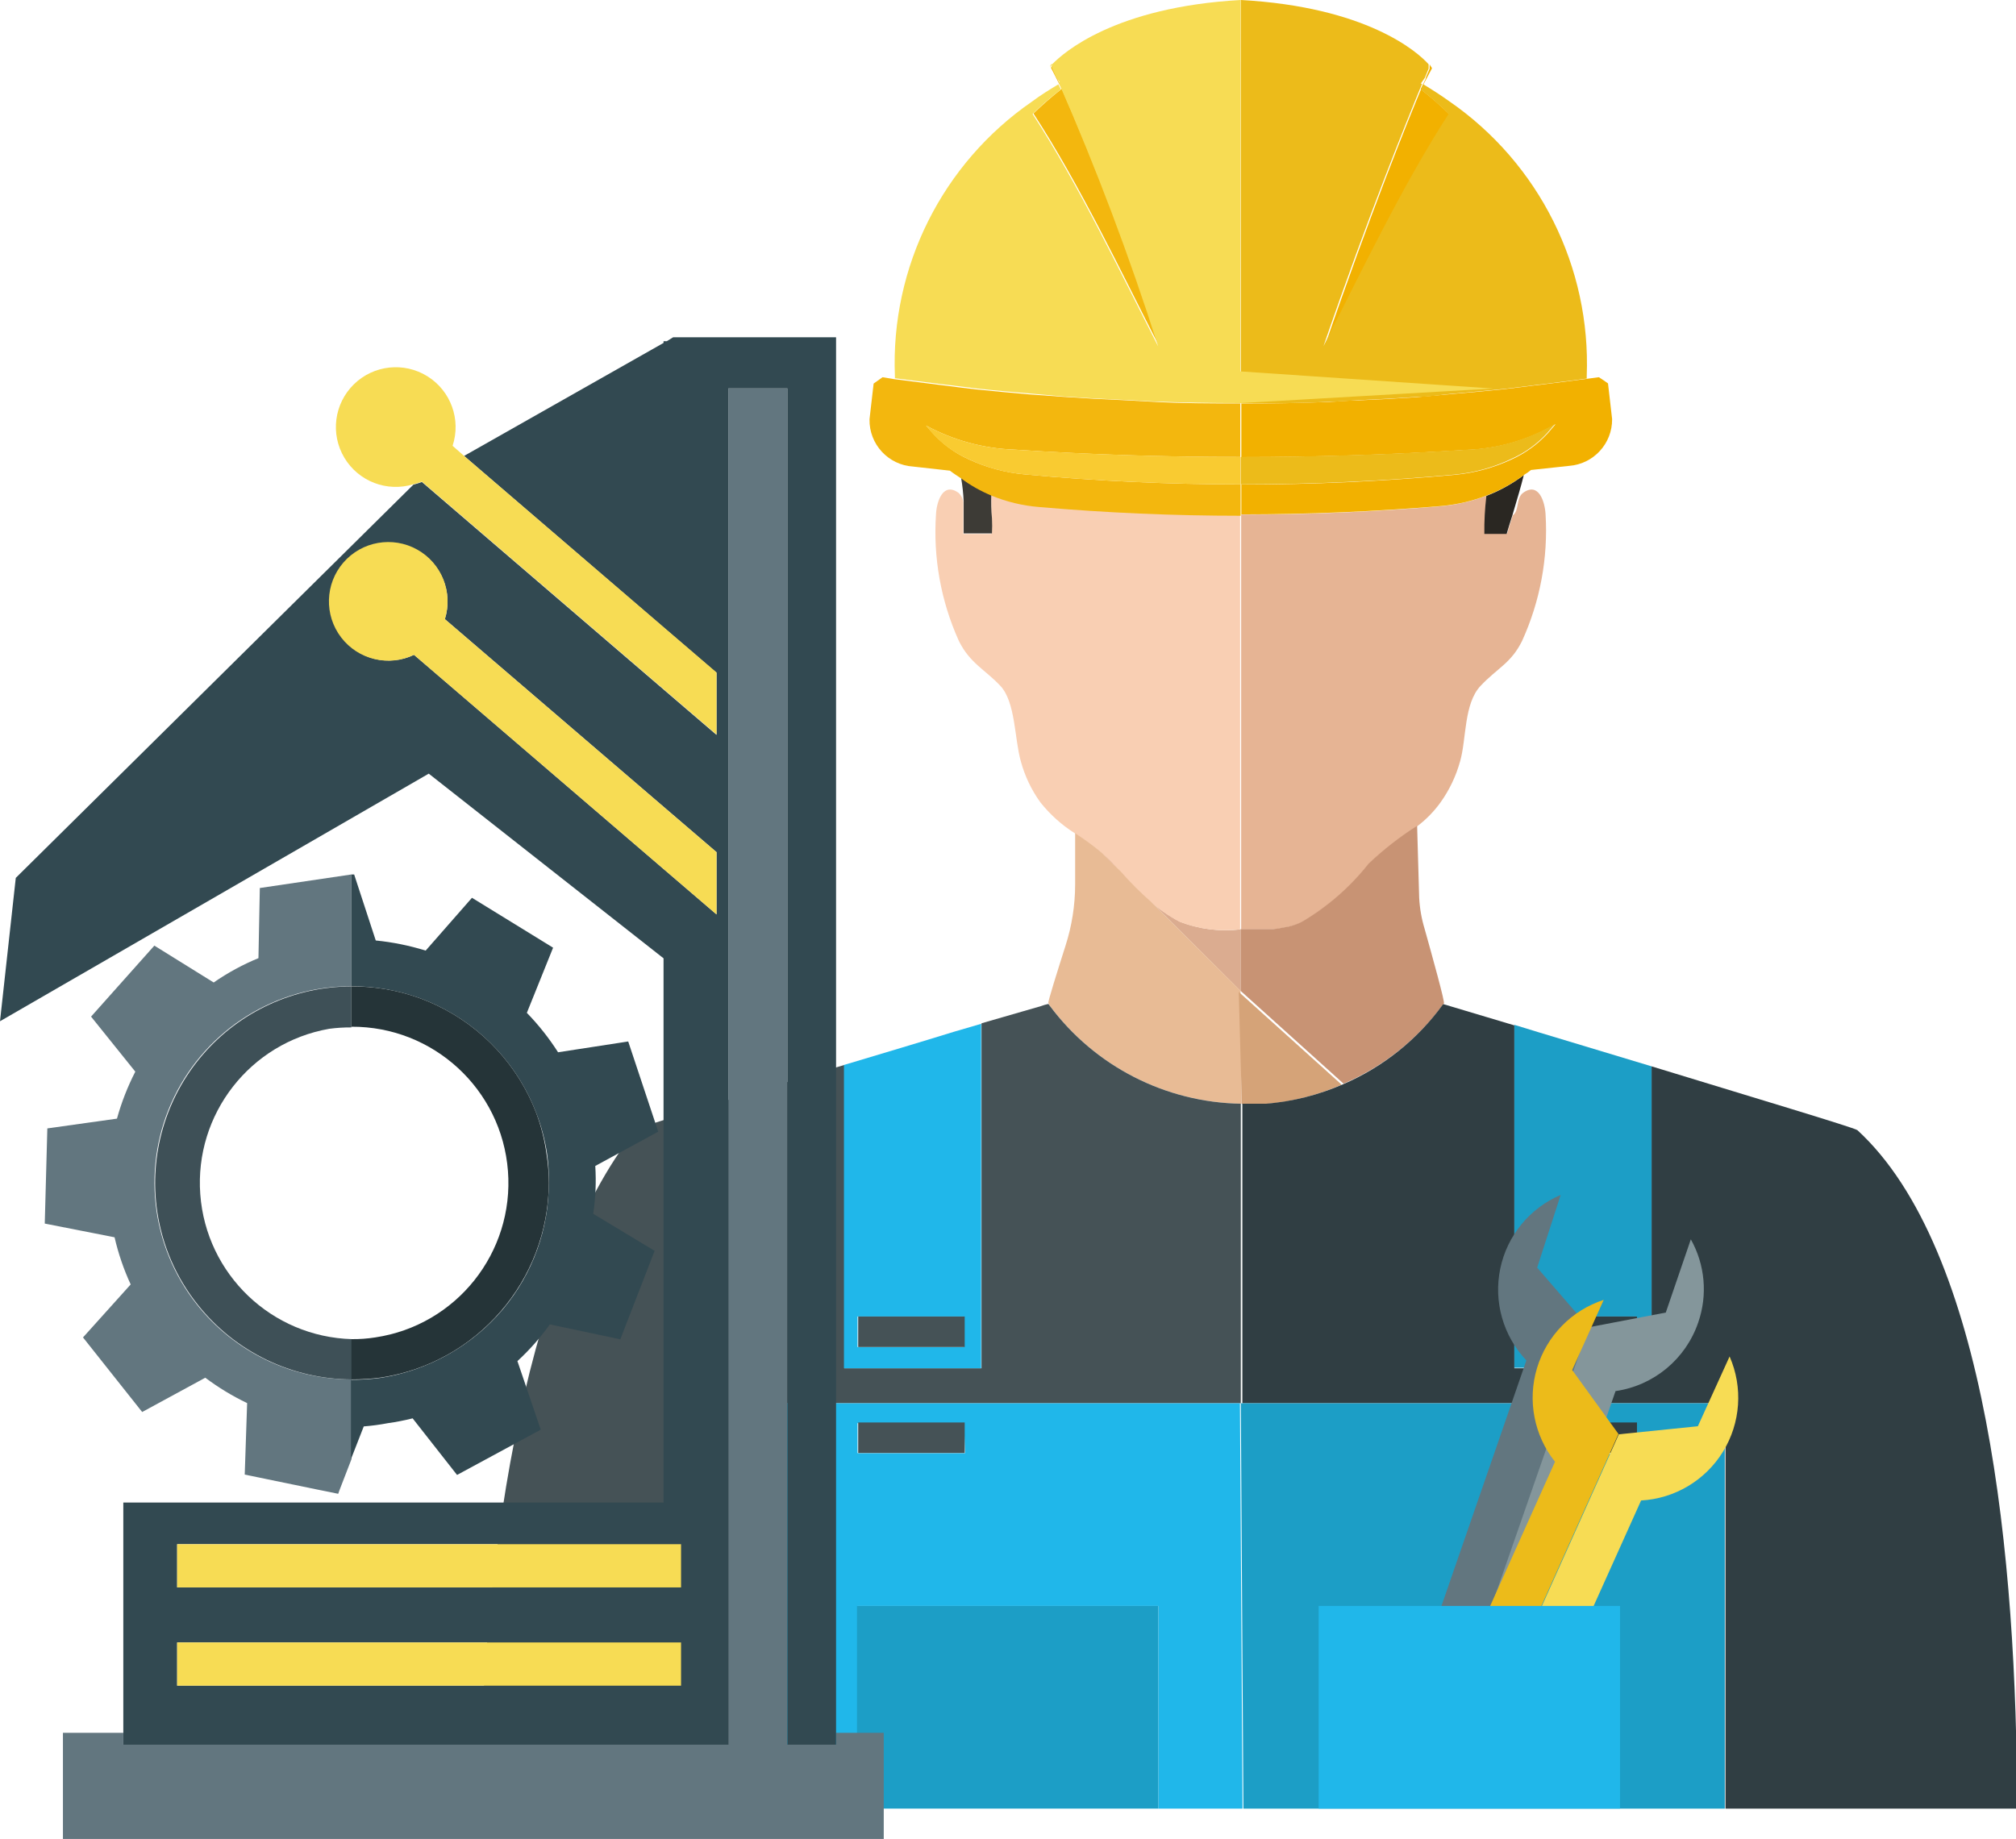
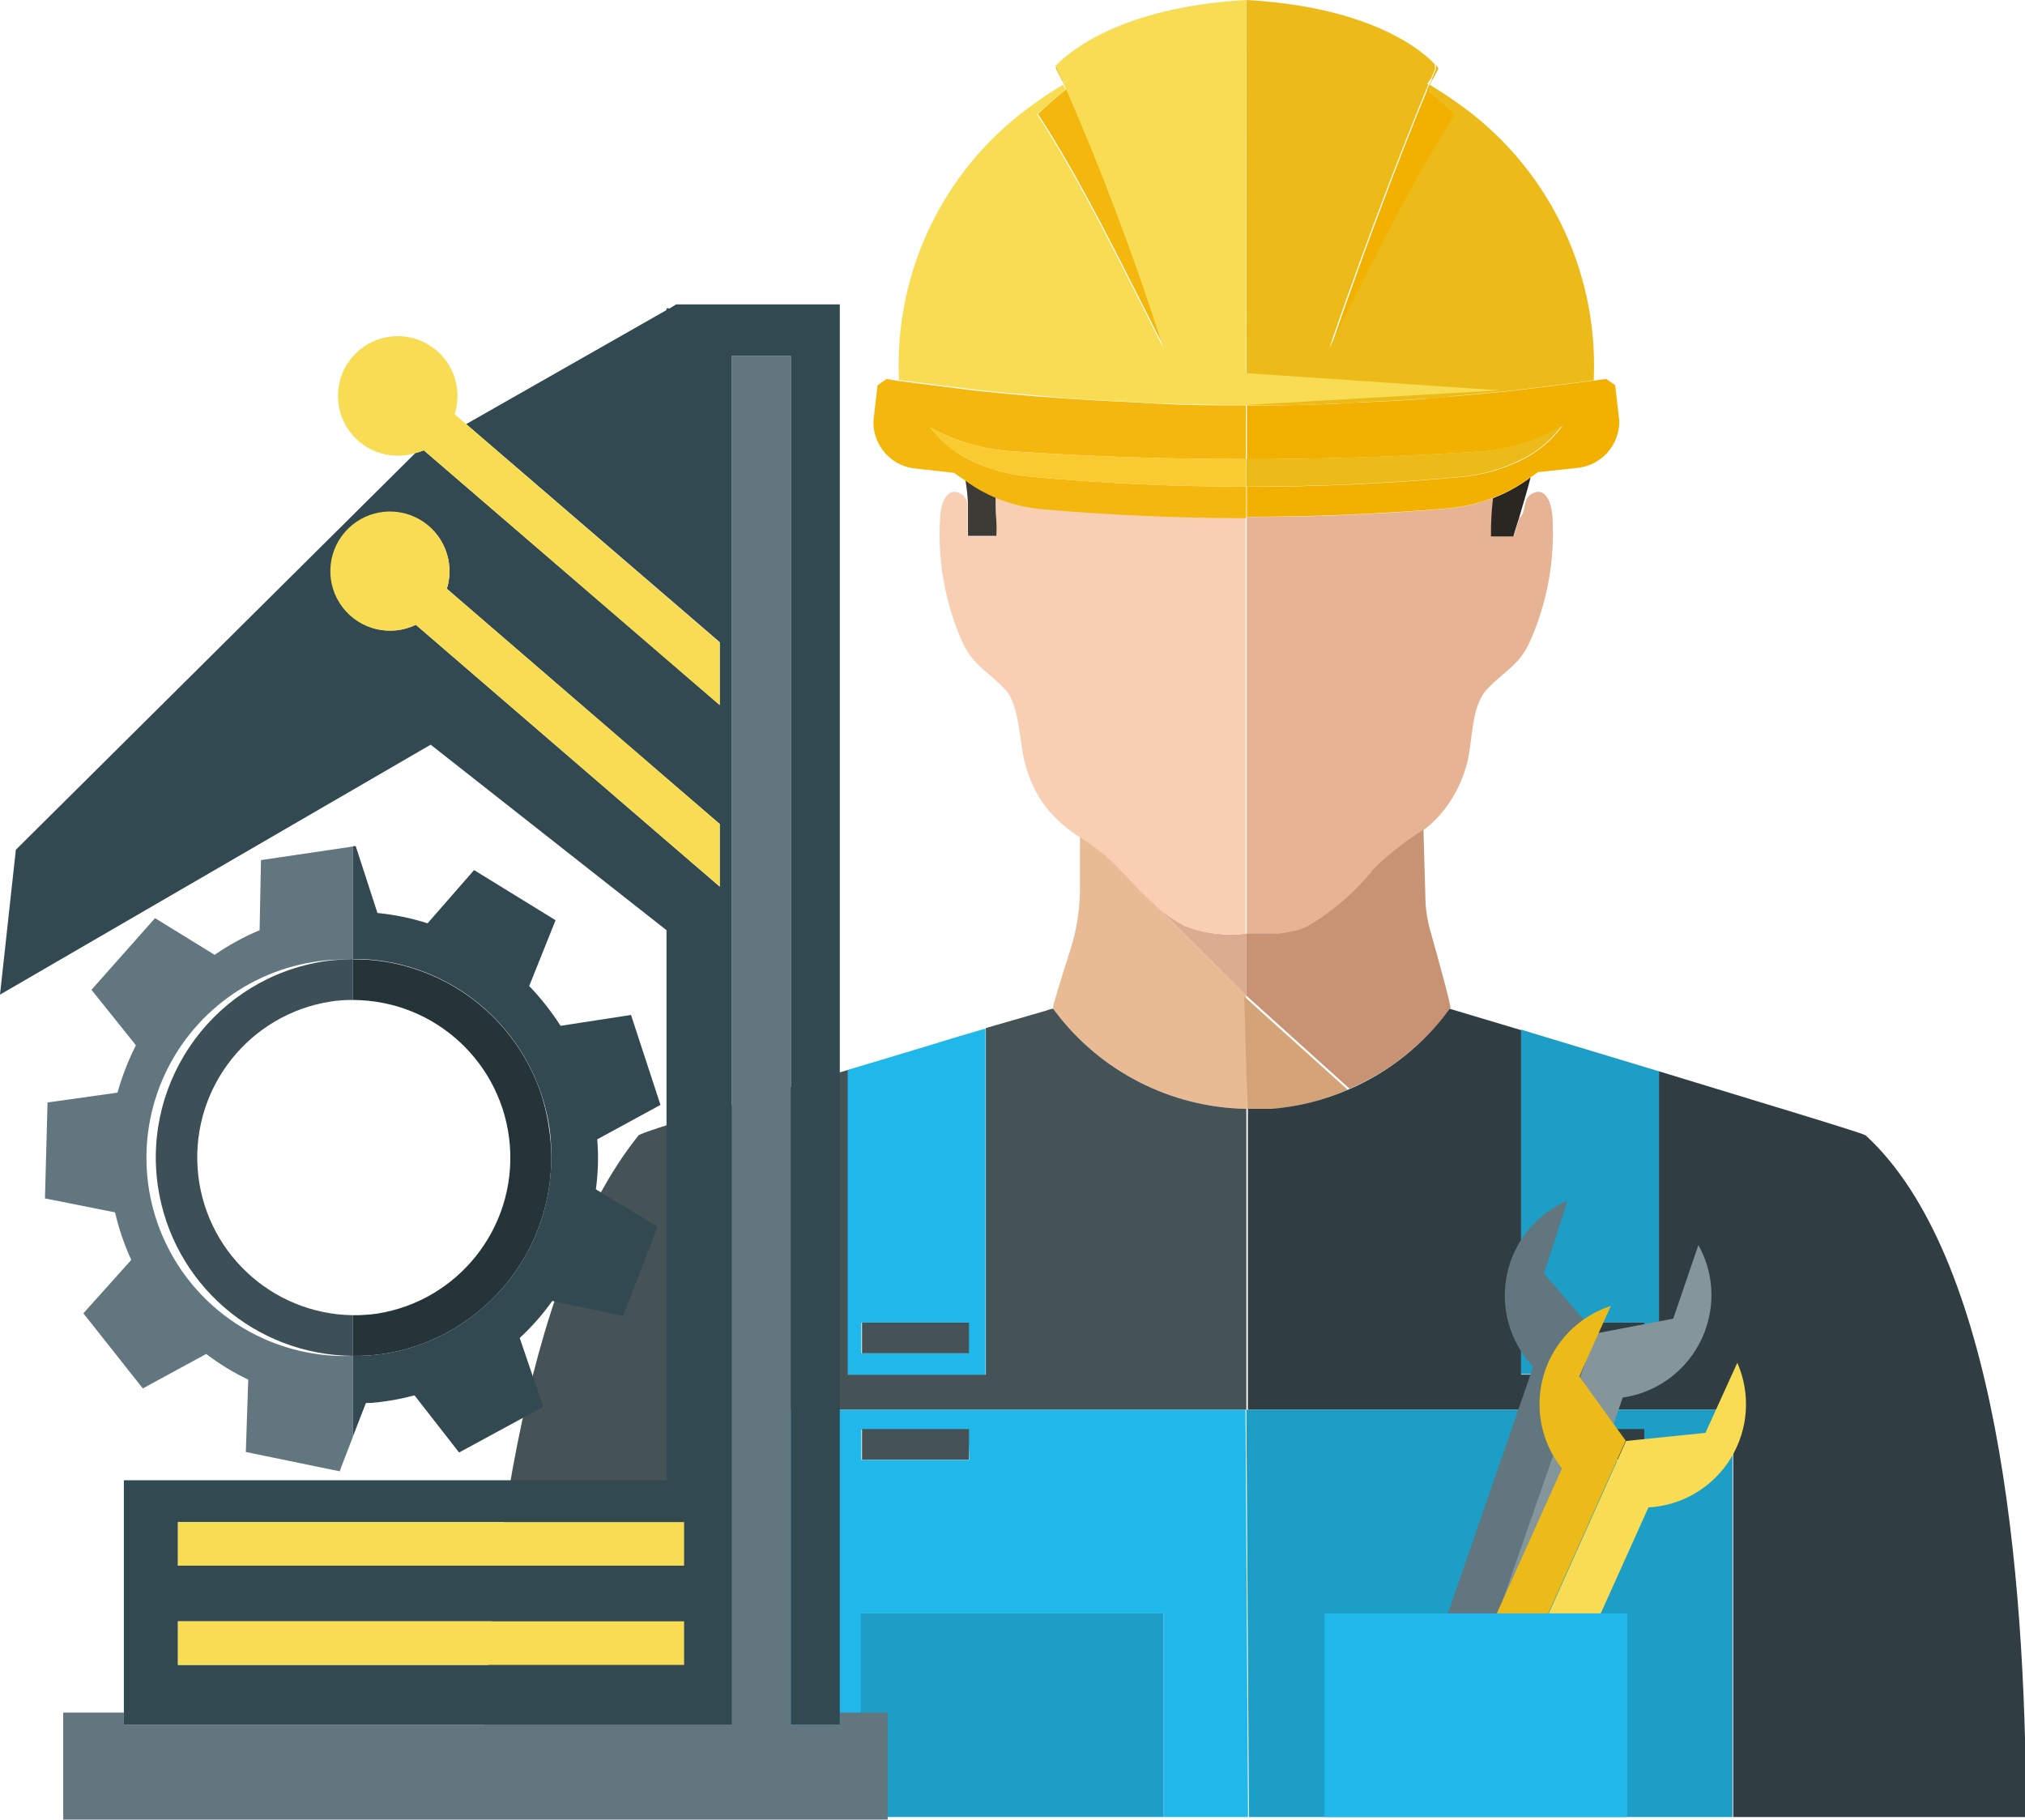
- <svg xmlns="http://www.w3.org/2000/svg" viewBox="0 0 117.55 107.25">
+ <svg xmlns="http://www.w3.org/2000/svg" viewBox="0 0 117.55 105.63">
  <defs>
    <style>.cls-1{fill:#f3b70e;}.cls-2{fill:#f2b100;}.cls-3{fill:#dba18f;}.cls-4{fill:#dbac90;}.cls-5{fill:#e6b494;}.cls-6{fill:#f9cfb3;}.cls-7{fill:#2a2722;}.cls-8{fill:#3d3b36;}.cls-9{fill:#e8bb95;}.cls-10{fill:#455256;}.cls-11{fill:#ecbb1a;}.cls-12{fill:#c89374;}.cls-13{fill:#d5a378;}.cls-14{fill:#303e43;}.cls-15{fill:#f9cb31;}.cls-16{fill:#20b7ea;}.cls-17{fill:#1c9ec6;}.cls-18{fill:#84969b;}.cls-19{fill:#62767f;}.cls-20{fill:#f7dc54;}.cls-21{fill:#324951;}.cls-22{fill:#3e5057;}.cls-23{fill:#253438;}</style>
  </defs>
  <g id="Capa_2" data-name="Capa 2">
    <g id="_1" data-name="1">
      <g id="_2" data-name="2">
        <g id="_2-2" data-name="2">
          <path class="cls-1" d="M61.62,4.5c-.14-.33-.23-.52-.23-.52a1.22,1.22,0,0,0,0-.23,1.87,1.87,0,0,1-.11.2l0,0,.48.94.15.29a20.49,20.49,0,0,0-1.65,1.44c2.69,4.13,5.14,9.29,7.32,13.55A157.81,157.81,0,0,0,61.78,4.87Z" />
          <path class="cls-2" d="M83,4.92l.5-.94,0,0-.14-.22a2.25,2.25,0,0,0,0,.25l-.22.51c0,.11-.1.24-.16.39-.87,2.08-3.1,7.6-5.75,15.33a153.47,153.47,0,0,1,7.3-13.56c-.52-.51-1.08-1-1.64-1.44Z" />
          <path class="cls-3" d="M64.24,49.73l0,0,0,0Z" />
          <path class="cls-3" d="M64.26,49.75l1.1,1.1-.44-.48A5.51,5.51,0,0,0,64.26,49.75Z" />
          <path class="cls-4" d="M68.79,53.75a8.41,8.41,0,0,1-1.71-1.19l5.26,5.24V54.2A7.32,7.32,0,0,1,68.79,53.75Z" />
          <path class="cls-5" d="M88.8,28.75c-.41.31-.21,1.05-.59,1.3l0,0c-.12.37-.23.73-.33,1.07h-1.3a16.34,16.34,0,0,1,.12-2.22,9.85,9.85,0,0,1-2.65.62q-5.83.5-11.68.49V54.2h.48l.48,0,.55,0h.39a6,6,0,0,0,.61-.1,2.5,2.5,0,0,0,.29-.05,3.38,3.38,0,0,0,.79-.29,14,14,0,0,0,3.87-3.38,19.18,19.18,0,0,1,2.83-2.21A6.54,6.54,0,0,0,84,46.79a7.6,7.6,0,0,0,1.14-2.4c.37-1.3.21-3.35,1.19-4.39s1.78-1.32,2.42-2.62A15.53,15.53,0,0,0,90.12,30C90.08,29.25,89.71,28.08,88.8,28.75Z" />
          <path class="cls-6" d="M57.8,28.86c0,.45,0,.9,0,1.4,0,.2,0,.53,0,.88H56.17c0-.29,0-.55,0-.73,0-.41,0-.78,0-1.14a.88.88,0,0,0-.27-.52c-.91-.67-1.28.5-1.32,1.2a15.41,15.41,0,0,0,1.33,7.43c.64,1.3,1.53,1.67,2.42,2.62s.82,3.09,1.19,4.39a7.39,7.39,0,0,0,1.14,2.4,8.06,8.06,0,0,0,2,1.8c.52.37,1.06.73,1.55,1.14a6.76,6.76,0,0,1,.68.63l.44.49h0a19.82,19.82,0,0,0,1.72,1.71,8.41,8.41,0,0,0,1.71,1.19,7.32,7.32,0,0,0,3.55.45V30q-5.86,0-11.75-.51A9.27,9.27,0,0,1,57.8,28.86Z" />
          <path class="cls-7" d="M86.55,31.14h1.3c.1-.34.21-.7.33-1.07.26-.87.52-1.75.67-2.36a9.08,9.08,0,0,1-2.18,1.21A16.34,16.34,0,0,0,86.55,31.14Z" />
          <path class="cls-8" d="M57.8,28.86a8.33,8.33,0,0,1-1.76-1,11,11,0,0,1,.15,1.38c0,.36,0,.73,0,1.14,0,.17,0,.44,0,.73h1.65a8.47,8.47,0,0,0,0-.88C57.79,29.76,57.79,29.31,57.8,28.86Z" />
          <path class="cls-9" d="M67.08,52.56a18.4,18.4,0,0,1-1.71-1.71l-1.13-1.12h0c-.49-.41-1-.77-1.55-1.14v3a11.72,11.72,0,0,1-.56,3.56c-.47,1.48-1.07,3.38-1,3.35l.08.15a14.19,14.19,0,0,0,11.12,5.72h.07l-.07-6.59Z" />
          <path class="cls-10" d="M61.22,58.67h0a.94.94,0,0,1-.09-.12,2.88,2.88,0,0,0-.44.13c-.74.21-2,.58-3.46,1V79.8h-8V62.11c-6,1.8-12,3.6-12.16,3.8C30.32,74.27,28,92.53,28,105.48H45V81.84H72.35l0-13.47h0v-4h0A14.19,14.19,0,0,1,61.22,58.67Z" />
          <path class="cls-11" d="M84.51,5.91c-.49-.35-1-.68-1.53-1l-.15.29c.56.45,1.12.93,1.64,1.44-2.67,4.13-5.14,9.29-7.3,13.55C79.82,12.48,82.05,7,82.92,4.88l-.08,0,.24-.34L83.3,4a2.25,2.25,0,0,1,0-.25C82.64,3,79.64.4,72.35,0h0V23.53c1.71,0,3.42,0,5.13-.1.57,0,1.14-.06,1.7-.09,1.15-.05,2.29-.11,3.44-.19.68,0,1.36-.12,2-.18,1-.09,2.07-.18,3.1-.29.57-.06,1.14-.14,1.71-.21l.5-.06c.86-.11,1.73-.21,2.59-.33,0,0,0-.09,0-.14A18.6,18.6,0,0,0,84.51,5.91Z" />
          <path class="cls-2" d="M93.23,22l-.68.09c-.86.12-1.73.22-2.59.33l-.5.06c-.57.07-1.14.15-1.71.21-1,.11-2.06.2-3.1.29-.68.06-1.36.13-2,.18-1.15.08-2.29.14-3.44.19-.56,0-1.13.07-1.7.09-1.71.07-3.42.1-5.13.1v3.12q6.55,0,13.1-.42a11,11,0,0,0,5.23-1.51l-.46.54a6.5,6.5,0,0,1-2.1,1.52,10,10,0,0,1-3.31.9q-6.24.57-12.46.57V30q5.84,0,11.68-.49a9.85,9.85,0,0,0,2.65-.62,9.08,9.08,0,0,0,2.18-1.21,3.28,3.28,0,0,0,.38-.27l2.22-.24A2.71,2.71,0,0,0,94,24.44l-.24-2.08C93.55,22.21,93.43,22.13,93.23,22Z" />
          <path class="cls-1" d="M65.52,23.34c-1.14-.05-2.29-.11-3.44-.19L60,23c-1-.09-2.06-.18-3.09-.29-.57-.06-1.13-.14-1.69-.21l-.5-.06-2.6-.33L51.46,22l-.52.37-.24,2.08a2.71,2.71,0,0,0,2.54,2.76l2.15.24c.2.16.43.3.65.45a8.33,8.33,0,0,0,1.76,1,9.27,9.27,0,0,0,2.79.67q5.88.51,11.75.51V28.25q-6.27,0-12.56-.58a9.91,9.91,0,0,1-3.31-.89,6.33,6.33,0,0,1-2.2-1.65L54,24.82a11.65,11.65,0,0,0,5.11,1.4q6.6.44,13.21.43V23.53c-1.71,0-3.42,0-5.13-.1Z" />
          <path class="cls-12" d="M82.75,52.35l-.12-4.19a18.53,18.53,0,0,0-2.83,2.21,14,14,0,0,1-3.87,3.38,3.38,3.38,0,0,1-.79.29l-.29.05a5.55,5.55,0,0,1-.61.1h-.39c-.18,0-.36,0-.55,0l-.49,0h-.47v3.6l6,5.41a14.05,14.05,0,0,0,5.85-4.68h0c.09,0-.7-2.84-1.12-4.34A7.58,7.58,0,0,1,82.75,52.35Z" />
          <path class="cls-13" d="M72.41,64.39h.34c.35,0,.7,0,1,0h0a14,14,0,0,0,4.48-1.13h0l-6-5.41Z" />
          <path class="cls-14" d="M96.3,62.19V79.8h-8v-20l-3.68-1.1c-.2-.07-.35-.1-.47-.14h0a14.05,14.05,0,0,1-5.85,4.68h0a14,14,0,0,1-4.48,1.13h0c-.35,0-.7,0-1,0h-.38v4h0l0,13.47h28.17v23.64h17c0-14.57-1.75-32.63-9.31-39.57C108,65.73,102.21,64,96.3,62.19Z" />
          <path class="cls-11" d="M72.34,26.65v1.6q6.22,0,12.46-.57a9.76,9.76,0,0,0,3.31-.91,6.34,6.34,0,0,0,2.1-1.51l.46-.54a11,11,0,0,1-5.23,1.51Q78.9,26.65,72.34,26.65Z" />
          <path class="cls-15" d="M54,24.82l.25.31a6.19,6.19,0,0,0,2.2,1.64,9.69,9.69,0,0,0,3.31.9q6.28.58,12.56.58v-1.6q-6.6,0-13.21-.43A11.65,11.65,0,0,1,54,24.82Z" />
          <path class="cls-16" d="M45,81.84h0v23.64h5V93.66H67.54v11.82h4.91L72.3,81.84Zm11.27,2.91H50V83h6.21Z" />
          <path class="cls-17" d="M72.35,81.84h0l.15,23.64h28.07V81.84H72.35ZM89.24,83h6.21v1.79H89.24Z" />
          <path class="cls-16" d="M49.21,62.11V79.8h8V59.71l-1.61.47C53.67,60.78,51.44,61.44,49.21,62.11Zm7,16.45H50V76.78h6.21Z" />
          <path class="cls-17" d="M88.3,59.77v20h8V62.19l-6.63-2Zm7.15,18.79H89.24V76.78h6.21Z" />
          <rect class="cls-10" x="50.04" y="82.96" width="6.21" height="1.78" />
          <rect class="cls-10" x="50.04" y="76.78" width="6.21" height="1.78" />
          <rect class="cls-14" x="89.24" y="82.96" width="6.21" height="1.78" />
          <rect class="cls-14" x="89.24" y="76.78" width="6.21" height="1.78" />
          <rect class="cls-17" x="49.97" y="93.66" width="17.57" height="11.82" />
          <path class="cls-18" d="M97.13,76.55l-4.55.87,0,0-7,20.11,3-.27L94.2,81.13a6,6,0,0,0,4.82-4,5.93,5.93,0,0,0-.43-4.85Z" />
          <path class="cls-19" d="M91,69.69a6,6,0,0,0-2,9.65L82.63,97.77l3-.26,7-20.11-3-3.47Z" />
          <path class="cls-20" d="M99,83.18l-4.61.47,0,0-8.7,19.42h3l7-15.56a6,6,0,0,0,5.16-8.4Z" />
          <path class="cls-11" d="M93.51,75.81a6,6,0,0,0-2.84,9.44l-8,17.8h3l8.7-19.42-2.7-3.73Z" />
          <rect class="cls-16" x="76.89" y="93.66" width="17.57" height="11.82" />
          <path class="cls-20" d="M72.34,0C65,.41,62,3.08,61.36,3.74a1.76,1.76,0,0,1-.14.17l0,0s0-.08.11-.2a1.22,1.22,0,0,1,0,.23s.09.19.23.52l.23.33-.07,0A157.81,157.81,0,0,1,67.53,20.2c-2.18-4.26-4.63-9.42-7.32-13.55.52-.51,1.09-1,1.65-1.44l-.15-.29c-.52.31-1.05.64-1.53,1a18.54,18.54,0,0,0-8,16s0,.09,0,.14l2.6.33.5.06,1.69.21c1,.11,2.06.2,3.09.29l2,.18c1.15.08,2.3.14,3.44.19l1.69.09c1.71.07,3.42.1,5.13.1l14.75-.85-14.75-1Z" />
-           <polygon class="cls-19" points="48.75 101.75 45.91 101.75 45.91 92.81 45.91 22.65 42.47 22.65 42.47 92.81 42.47 101.75 7.19 101.75 7.19 101.06 3.67 101.06 3.67 107.25 51.53 107.25 51.53 101.06 48.75 101.06 48.75 101.75" />
-           <path class="cls-21" d="M38.88,19.9h-.19V20L27.06,26.59l11.63,10,3.09,2.65v3.62l-3.09-2.65L24.6,28.11a3.51,3.51,0,0,1-.49.15L.92,51.2,0,59.56,25,45.12,38.69,55.89V87.63H7.19v14.12H42.47V22.65h3.44v79.1h2.84V92.81h0V19.67h-9.5Zm.83,78.41H10.33V95.79H39.71Zm0-5.73H10.33V90.06H39.71Zm2.07-39.25-3.09-2.65L24.14,38.19a3.43,3.43,0,1,1,1.8-2.08L38.69,47.05l3.09,2.65Z" />
-           <path class="cls-19" d="M15.07,55.88a13.7,13.7,0,0,0-2.61,1.42L9,55.15,5.31,59.29,7.89,62.5a14.43,14.43,0,0,0-1.07,2.74l-4.06.57-.15,5.55,4.07.8a14.15,14.15,0,0,0,.94,2.75L4.84,78l3.45,4.35,3.68-2a14.42,14.42,0,0,0,2.44,1.48L14.27,86l4.22.87,1.23.25.09-.25.68-1.76V80.45a11.5,11.5,0,0,1-9-4.36,11.45,11.45,0,0,1,9-18.57V51l-5.34.79Z" />
-           <path class="cls-21" d="M36.63,60.74l-4.09.63a14.5,14.5,0,0,0-1.82-2.3l1.53-3.8-4.73-2.91-2.7,3.08a14.72,14.72,0,0,0-2.91-.59L20.65,51l-.16,0v6.52a11.74,11.74,0,0,1,3.8.63,12,12,0,0,1,1.17.48,11.5,11.5,0,0,1,5.81,6.29,11.12,11.12,0,0,1,.63,2.38A10.62,10.62,0,0,1,32,69a11.45,11.45,0,0,1-2.68,7.36,11.69,11.69,0,0,1-7.13,4,12.66,12.66,0,0,1-1.73.11v4.64l.75-1.92A12.9,12.9,0,0,0,22.62,83a13.57,13.57,0,0,0,1.44-.28l2.59,3.3,4.88-2.64-1.36-4a13.73,13.73,0,0,0,1.89-2.14l4.11.87,2-5.16-3.58-2.16A13.24,13.24,0,0,0,34.71,68l3.67-2Z" />
-           <path class="cls-22" d="M9.17,70.67a11.38,11.38,0,0,0,2.36,5.42,11.5,11.5,0,0,0,9,4.36V78.1A9.12,9.12,0,0,1,19.2,60a9.31,9.31,0,0,1,1.29-.08V57.53h0A11.46,11.46,0,0,0,9.17,70.67Z" />
-           <path class="cls-23" d="M31.27,64.92a11.5,11.5,0,0,0-5.81-6.29,12,12,0,0,0-1.17-.48,11.47,11.47,0,0,0-3.8-.62v2.35A9.11,9.11,0,0,1,21.88,78a8.2,8.2,0,0,1-1.39.1v2.35h0a12.66,12.66,0,0,0,1.73-.11A11.53,11.53,0,0,0,32,69a10.62,10.62,0,0,0-.13-1.67A11.12,11.12,0,0,0,31.27,64.92Z" />
-           <path class="cls-20" d="M25.94,36.11a3.46,3.46,0,1,0-1.8,2.08L38.69,50.68l3.09,2.65V49.7l-3.09-2.65Z" />
-           <path class="cls-20" d="M27.06,26.59,26.39,26a3.49,3.49,0,1,0-2.28,2.24,3.51,3.51,0,0,0,.49-.15L38.69,40.19l3.09,2.65V39.22l-3.09-2.65Z" />
-           <polygon class="cls-20" points="10.33 90.06 10.33 92.58 38.69 92.58 39.71 92.58 39.71 90.06 38.69 90.06 10.33 90.06" />
-           <rect class="cls-20" x="10.33" y="95.79" width="29.38" height="2.52" />
+           <polygon class="cls-19" points="48.75 100.11 45.91 100.11 45.91 91.13 45.91 20.66 42.47 20.66 42.47 91.13 42.47 100.11 7.19 100.11 7.19 99.42 3.67 99.42 3.67 105.63 51.53 105.63 51.53 99.42 48.75 99.42 48.75 100.11" />
+           <path class="cls-21" d="M38.88,17.9h-.19V18L27.06,24.62l11.63,10,3.09,2.66v3.64l-3.09-2.66L24.6,26.14a2.56,2.56,0,0,1-.49.16L.92,49.33,0,57.74,25,43.23,38.69,54V85.93H7.19v14.18H42.47V20.66h3.44v79.45h2.84v-9h0V17.67h-9.5Zm.83,78.75H10.33V94.12H39.71Zm0-5.76H10.33V88.36H39.71Zm2.07-39.42-3.09-2.66L24.14,36.27a3.44,3.44,0,1,1,1.8-2.09l12.75,11,3.09,2.66Z" />
+           <path class="cls-19" d="M15.07,54a14.32,14.32,0,0,0-2.61,1.43L9,53.3,5.31,57.46l2.58,3.22a15.06,15.06,0,0,0-1.07,2.75L2.76,64l-.15,5.57,4.07.81a14.25,14.25,0,0,0,.94,2.76l-2.78,3.1,3.45,4.36,3.68-2a13.85,13.85,0,0,0,2.44,1.49l-.14,4.2,4.22.87,1.23.25.09-.25.68-1.76V78.71a11.51,11.51,0,1,1,0-23V49.14l-5.34.79Z" />
+           <path class="cls-21" d="M36.63,58.92l-4.09.63a15,15,0,0,0-1.82-2.31l1.53-3.82-4.73-2.91-2.7,3.09a14.05,14.05,0,0,0-2.91-.6l-1.26-3.88-.16,0v6.55a11.23,11.23,0,0,1,3.8.63,12,12,0,0,1,1.17.48,11.51,11.51,0,0,1,5.81,6.31,11.3,11.3,0,0,1,.63,2.4A10.75,10.75,0,0,1,32,67.19a11.51,11.51,0,0,1-5,9.52,11.36,11.36,0,0,1-4.78,1.89,11.25,11.25,0,0,1-1.73.11v4.67l.75-1.93c.46,0,.92-.07,1.38-.14A13.59,13.59,0,0,0,24.06,81l2.59,3.32,4.88-2.65-1.36-4a13.8,13.8,0,0,0,1.89-2.15l4.11.87,2-5.18-3.58-2.17a13.32,13.32,0,0,0,.08-2.9l3.67-2Z" />
+           <path class="cls-22" d="M9.17,68.89a11.52,11.52,0,0,0,11.32,9.82V76.35A9.16,9.16,0,0,1,19.2,58.14a8,8,0,0,1,1.29-.09V55.69h0a11.39,11.39,0,0,0-1.64.11A11.53,11.53,0,0,0,9.17,68.89Z" />
+           <path class="cls-23" d="M31.27,63.11a11.51,11.51,0,0,0-5.81-6.31,12,12,0,0,0-1.17-.48,11.23,11.23,0,0,0-3.8-.63v2.36a9.16,9.16,0,0,1,1.39,18.21,9.36,9.36,0,0,1-1.39.09v2.36h0a11.25,11.25,0,0,0,1.73-.11A11.36,11.36,0,0,0,27,76.71a11.51,11.51,0,0,0,5-9.52,10.75,10.75,0,0,0-.13-1.68A11.3,11.3,0,0,0,31.27,63.11Z" />
+           <path class="cls-20" d="M25.94,34.18a3.46,3.46,0,1,0-1.8,2.09L38.69,48.81l3.09,2.66V47.83l-3.09-2.66Z" />
+           <path class="cls-20" d="M27.06,24.62l-.67-.57a3.47,3.47,0,1,0-2.28,2.25,2.56,2.56,0,0,0,.49-.16L38.69,38.28l3.09,2.66V37.3l-3.09-2.66Z" />
+           <polygon class="cls-20" points="10.33 88.36 10.33 90.89 38.69 90.89 39.71 90.89 39.71 88.36 38.69 88.36 10.33 88.36" />
+           <rect class="cls-20" x="10.33" y="94.12" width="29.38" height="2.53" />
        </g>
      </g>
    </g>
  </g>
</svg>
